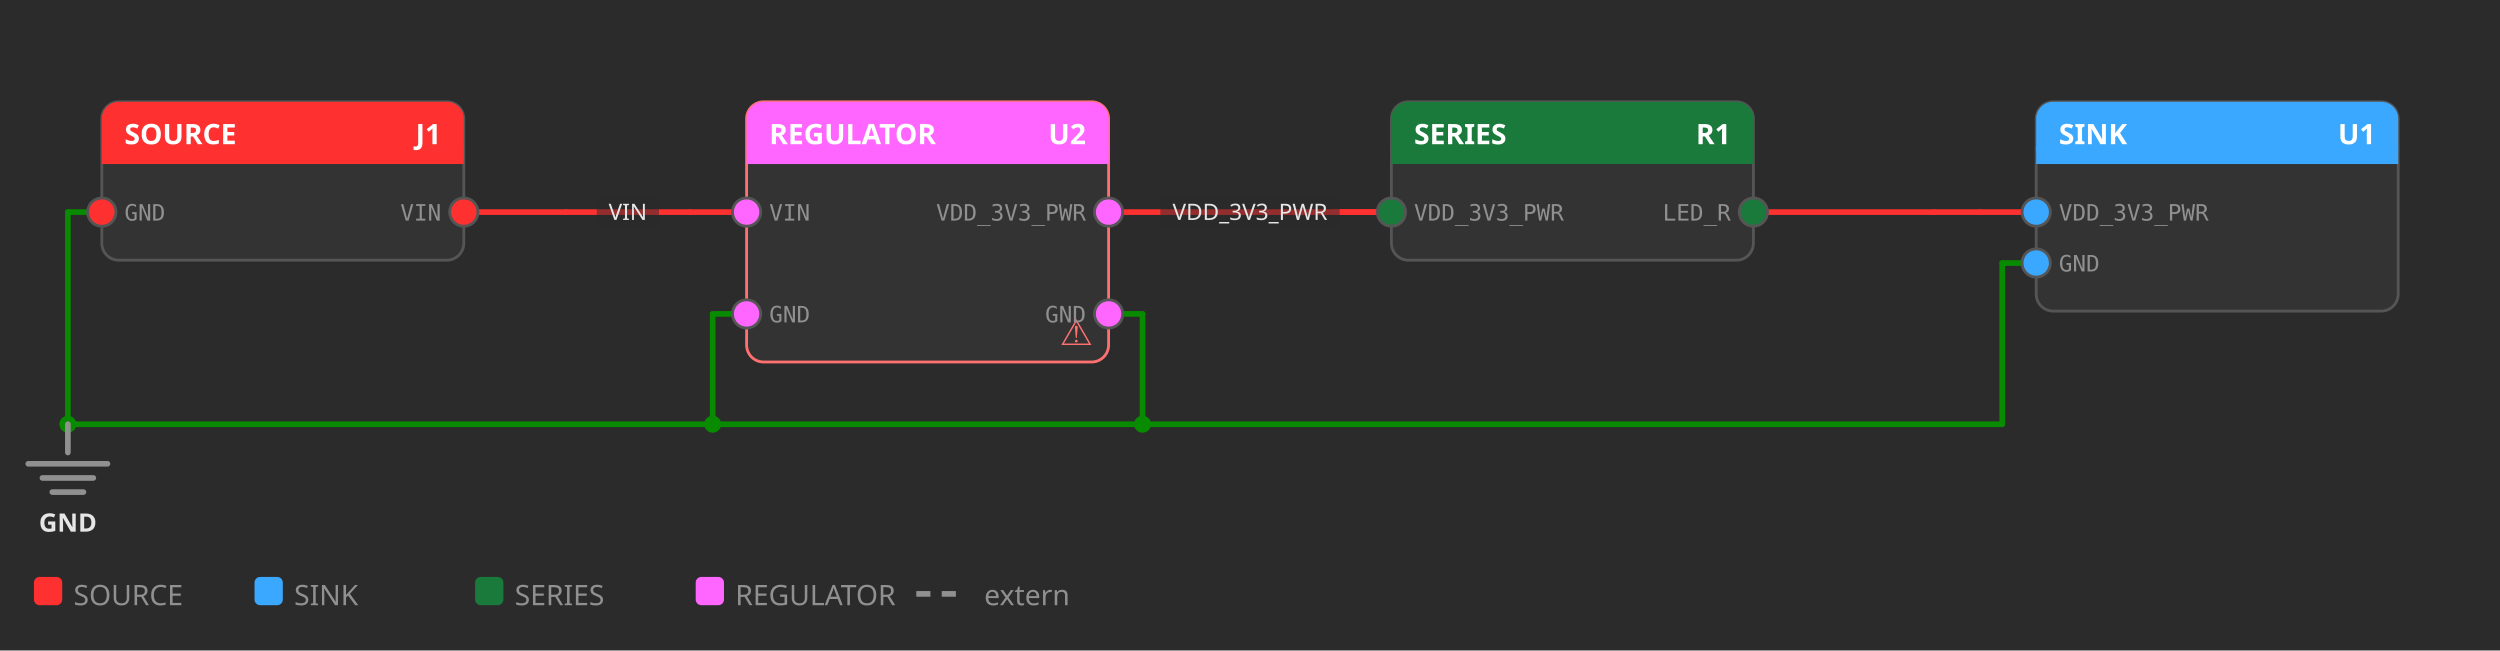
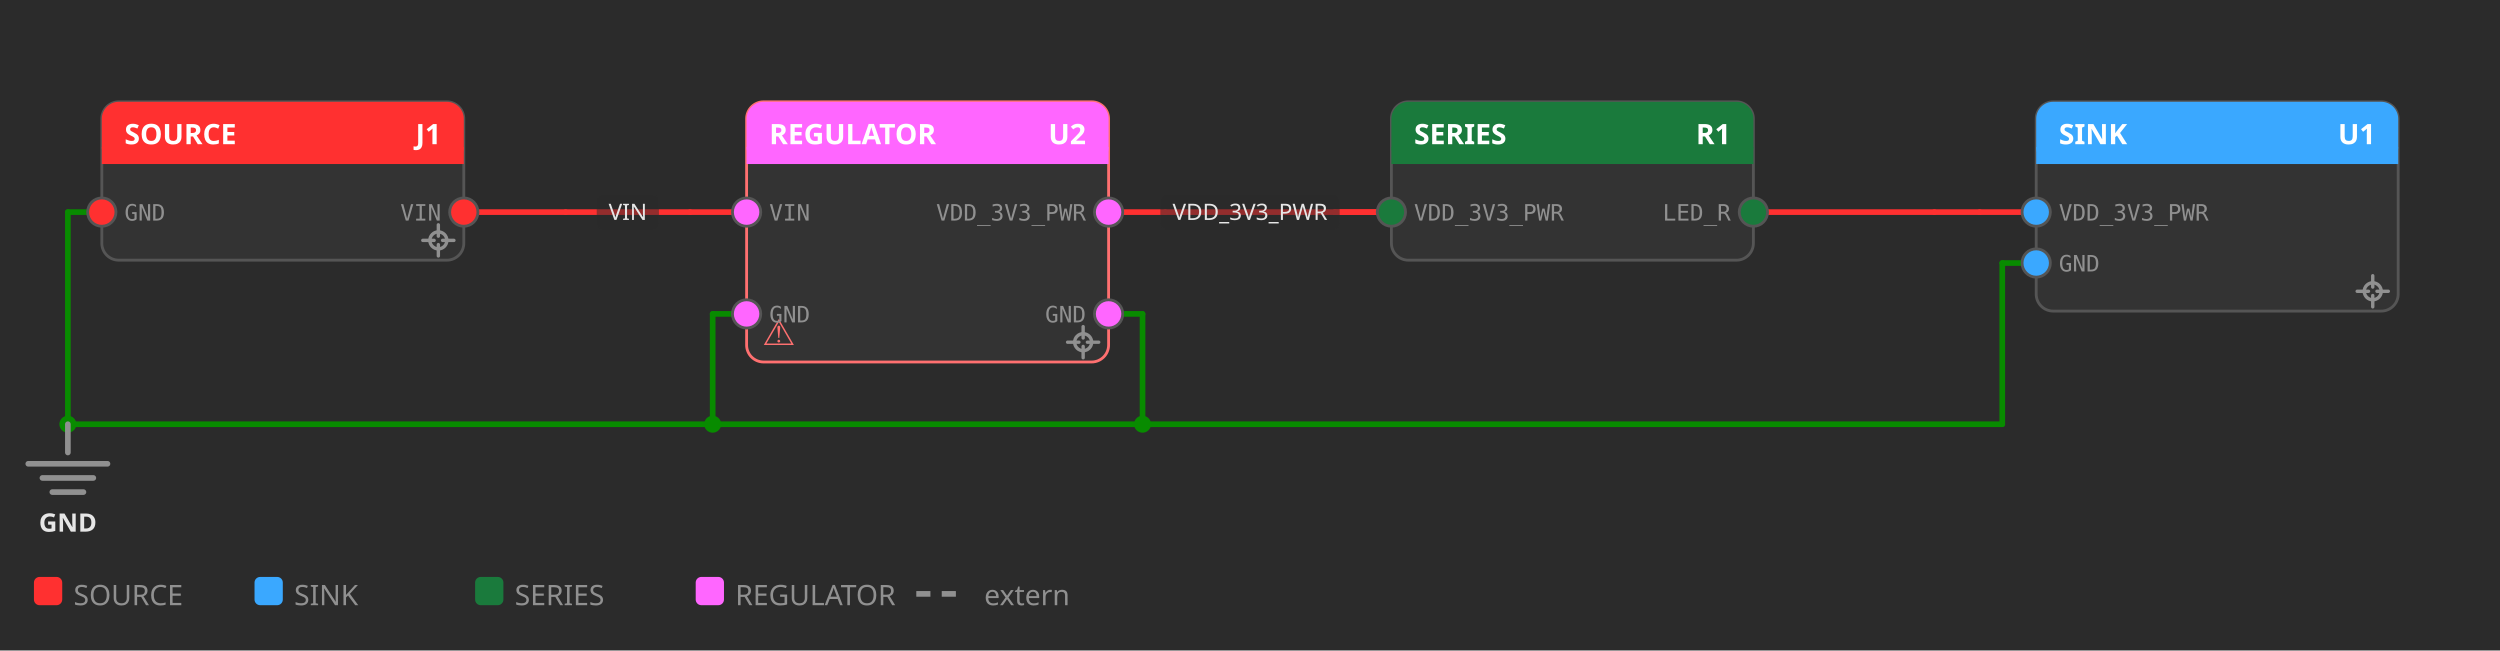
<svg xmlns="http://www.w3.org/2000/svg" width="884" height="230" viewBox="0 0 884 230">
  <rect width="100%" height="100%" fill="#2b2b2b" />
  <line x1="164" y1="75" x2="200" y2="75" stroke="#ff3030" stroke-width="2" stroke-linecap="round" />
  <line x1="200" y1="75" x2="244" y2="75" stroke="#ff3030" stroke-width="2" stroke-linecap="round" />
  <line x1="244" y1="75" x2="264" y2="75" stroke="#ff3030" stroke-width="2" stroke-linecap="round" />
  <line x1="392" y1="75" x2="412" y2="75" stroke="#ff3030" stroke-width="2" stroke-linecap="round" />
  <line x1="412" y1="75" x2="472" y2="75" stroke="#ff3030" stroke-width="2" stroke-linecap="round" />
  <line x1="472" y1="75" x2="492" y2="75" stroke="#ff3030" stroke-width="2" stroke-linecap="round" />
  <line x1="472" y1="75" x2="684" y2="75" stroke="#ff3030" stroke-width="2" stroke-linecap="round" />
  <line x1="684" y1="75" x2="700" y2="75" stroke="#ff3030" stroke-width="2" stroke-linecap="round" />
  <line x1="700" y1="75" x2="720" y2="75" stroke="#ff3030" stroke-width="2" stroke-linecap="round" />
  <line x1="24" y1="150" x2="708" y2="150" stroke="#088b00" stroke-width="2" stroke-linecap="round" />
  <line x1="24" y1="75" x2="36" y2="75" stroke="#088b00" stroke-width="2" stroke-linecap="round" />
  <line x1="252" y1="111" x2="264" y2="111" stroke="#088b00" stroke-width="2" stroke-linecap="round" />
  <line x1="392" y1="111" x2="404" y2="111" stroke="#088b00" stroke-width="2" stroke-linecap="round" />
  <line x1="708" y1="93" x2="720" y2="93" stroke="#088b00" stroke-width="2" stroke-linecap="round" />
  <path d="M 24,75 V 150" fill="none" stroke="#088b00" stroke-width="2" stroke-linecap="round" stroke-linejoin="round" />
  <path d="M 252,111 V 150" fill="none" stroke="#088b00" stroke-width="2" stroke-linecap="round" stroke-linejoin="round" />
  <path d="M 404,111 V 150" fill="none" stroke="#088b00" stroke-width="2" stroke-linecap="round" stroke-linejoin="round" />
  <path d="M 708,93 V 150" fill="none" stroke="#088b00" stroke-width="2" stroke-linecap="round" stroke-linejoin="round" />
  <circle cx="24" cy="150" r="3" fill="#088b00" />
  <circle cx="252" cy="150" r="3" fill="#088b00" />
  <circle cx="404" cy="150" r="3" fill="#088b00" />
  <line x1="24" y1="150" x2="24" y2="160" stroke="#909090" stroke-width="2" stroke-linecap="round" />
  <line x1="10" y1="164" x2="38" y2="164" stroke="#909090" stroke-width="2" stroke-linecap="round" />
  <line x1="15" y1="169" x2="33" y2="169" stroke="#909090" stroke-width="2" stroke-linecap="round" />
  <line x1="18.5" y1="174" x2="29.5" y2="174" stroke="#909090" stroke-width="2" stroke-linecap="round" />
  <text x="24" y="188" text-anchor="middle" fill="#e6e6e6" font-family="Segoe UI,sans-serif" font-size="9" font-weight="600">GND</text>
  <rect class="topo-hit" data-label="J1" x="36" y="36" width="128" height="56" rx="6" fill="#333333" stroke="#555555" stroke-width="1" />
  <rect x="36" y="36" width="128" height="22" rx="6" fill="#ff3030" />
  <rect x="36" y="52" width="128" height="6" fill="#ff3030" />
  <text x="44" y="51" fill="#ffffff" font-family="Segoe UI,sans-serif" font-size="10" font-weight="600">SOURCE</text>
  <text x="156" y="51" fill="#ffffff" text-anchor="end" font-family="Segoe UI,sans-serif" font-size="10" font-weight="600">J1</text>
+   <circle class="topo-jump" cx="155" cy="85" r="3" fill="none" stroke="#909090" stroke-width="1.2" />
+   <line x1="156.5" y1="85" x2="160.5" y2="85" stroke="#909090" stroke-width="1.2" stroke-linecap="round" />
+   <line x1="153.5" y1="85" x2="149.5" y2="85" stroke="#909090" stroke-width="1.2" stroke-linecap="round" />
+   <line x1="155" y1="86.5" x2="155" y2="90.5" stroke="#909090" stroke-width="1.2" stroke-linecap="round" />
+   <line x1="155" y1="83.5" x2="155" y2="79.5" stroke="#909090" stroke-width="1.2" stroke-linecap="round" />
  <circle cx="164" cy="75" r="5" fill="#ff3030" stroke="#555555" stroke-width="1" />
  <text x="156" y="78" text-anchor="end" fill="#909090" font-family="Consolas,monospace" font-size="8">VIN</text>
  <circle cx="36" cy="75" r="5" fill="#ff3030" stroke="#555555" stroke-width="1" />
  <text x="44" y="78" text-anchor="start" fill="#909090" font-family="Consolas,monospace" font-size="8">GND</text>
  <rect class="topo-hit" data-label="U2" x="264" y="36" width="128" height="92" rx="6" fill="#333333" stroke="#ff7070" stroke-width="1" />
  <rect x="264" y="36" width="128" height="22" rx="6" fill="#ff66ff" />
  <rect x="264" y="52" width="128" height="6" fill="#ff66ff" />
  <text x="272" y="51" fill="#ffffff" font-family="Segoe UI,sans-serif" font-size="10" font-weight="600">REGULATOR</text>
  <text x="384" y="51" fill="#ffffff" text-anchor="end" font-family="Segoe UI,sans-serif" font-size="10" font-weight="600">U2</text>
-   <text x="386" y="122" text-anchor="end" fill="#ff7070" font-size="12">⚠</text>
+   <text x="270" y="122" text-anchor="start" fill="#ff7070" font-size="12">⚠</text>
+   <circle class="topo-jump" cx="383" cy="121" r="3" fill="none" stroke="#909090" stroke-width="1.2" />
+   <line x1="384.5" y1="121" x2="388.5" y2="121" stroke="#909090" stroke-width="1.2" stroke-linecap="round" />
+   <line x1="381.5" y1="121" x2="377.5" y2="121" stroke="#909090" stroke-width="1.2" stroke-linecap="round" />
+   <line x1="383" y1="122.5" x2="383" y2="126.5" stroke="#909090" stroke-width="1.2" stroke-linecap="round" />
+   <line x1="383" y1="119.5" x2="383" y2="115.5" stroke="#909090" stroke-width="1.2" stroke-linecap="round" />
  <circle cx="264" cy="75" r="5" fill="#ff66ff" stroke="#555555" stroke-width="1" />
  <text x="272" y="78" text-anchor="start" fill="#909090" font-family="Consolas,monospace" font-size="8">VIN</text>
  <circle cx="392" cy="75" r="5" fill="#ff66ff" stroke="#555555" stroke-width="1" />
  <text x="384" y="78" text-anchor="end" fill="#909090" font-family="Consolas,monospace" font-size="8">VDD_3V3_PWR</text>
  <circle cx="264" cy="111" r="5" fill="#ff66ff" stroke="#555555" stroke-width="1" />
  <text x="272" y="114" text-anchor="start" fill="#909090" font-family="Consolas,monospace" font-size="8">GND</text>
  <circle cx="392" cy="111" r="5" fill="#ff66ff" stroke="#555555" stroke-width="1" />
  <text x="384" y="114" text-anchor="end" fill="#909090" font-family="Consolas,monospace" font-size="8">GND</text>
  <rect class="topo-hit" data-label="R1" x="492" y="36" width="128" height="56" rx="6" fill="#333333" stroke="#555555" stroke-width="1" />
  <rect x="492" y="36" width="128" height="22" rx="6" fill="#1a7a3c" />
  <rect x="492" y="52" width="128" height="6" fill="#1a7a3c" />
  <text x="500" y="51" fill="#ffffff" font-family="Segoe UI,sans-serif" font-size="10" font-weight="600">SERIES</text>
  <text x="612" y="51" fill="#ffffff" text-anchor="end" font-family="Segoe UI,sans-serif" font-size="10" font-weight="600">R1</text>
  <circle cx="492" cy="75" r="5" fill="#1a7a3c" stroke="#555555" stroke-width="1" />
  <text x="500" y="78" text-anchor="start" fill="#909090" font-family="Consolas,monospace" font-size="8">VDD_3V3_PWR</text>
  <circle cx="620" cy="75" r="5" fill="#1a7a3c" stroke="#555555" stroke-width="1" />
  <text x="612" y="78" text-anchor="end" fill="#909090" font-family="Consolas,monospace" font-size="8">LED_R</text>
  <rect class="topo-hit" data-label="U1" x="720" y="36" width="128" height="74" rx="6" fill="#333333" stroke="#555555" stroke-width="1" />
  <rect x="720" y="36" width="128" height="22" rx="6" fill="#3aa8ff" />
  <rect x="720" y="52" width="128" height="6" fill="#3aa8ff" />
  <text x="728" y="51" fill="#ffffff" font-family="Segoe UI,sans-serif" font-size="10" font-weight="600">SINK</text>
  <text x="840" y="51" fill="#ffffff" text-anchor="end" font-family="Segoe UI,sans-serif" font-size="10" font-weight="600">U1</text>
+   <circle class="topo-jump" cx="839" cy="103" r="3" fill="none" stroke="#909090" stroke-width="1.2" />
+   <line x1="840.5" y1="103" x2="844.5" y2="103" stroke="#909090" stroke-width="1.2" stroke-linecap="round" />
+   <line x1="837.5" y1="103" x2="833.5" y2="103" stroke="#909090" stroke-width="1.2" stroke-linecap="round" />
+   <line x1="839" y1="104.5" x2="839" y2="108.5" stroke="#909090" stroke-width="1.2" stroke-linecap="round" />
+   <line x1="839" y1="101.5" x2="839" y2="97.5" stroke="#909090" stroke-width="1.2" stroke-linecap="round" />
  <circle cx="720" cy="75" r="5" fill="#3aa8ff" stroke="#555555" stroke-width="1" />
  <text x="728" y="78" text-anchor="start" fill="#909090" font-family="Consolas,monospace" font-size="8">VDD_3V3_PWR</text>
  <circle cx="720" cy="93" r="5" fill="#3aa8ff" stroke="#555555" stroke-width="1" />
  <text x="728" y="96" text-anchor="start" fill="#909090" font-family="Consolas,monospace" font-size="8">GND</text>
  <rect x="211" y="69" width="22" height="12" fill="#2b2b2b" fill-opacity="0.5" stroke="none" rx="2" />
  <text x="222" y="75" text-anchor="middle" dominant-baseline="middle" fill="#e6e6e6" font-family="Segoe UI,sans-serif" font-size="8">VIN</text>
  <rect x="410.3" y="69" width="63.4" height="12" fill="#2b2b2b" fill-opacity="0.5" stroke="none" rx="2" />
  <text x="442" y="75" text-anchor="middle" dominant-baseline="middle" fill="#e6e6e6" font-family="Segoe UI,sans-serif" font-size="8">VDD_3V3_PWR</text>
  <rect x="12" y="204" width="10" height="10" rx="2" fill="#ff3030" />
  <text x="26" y="214" fill="#909090" font-family="Segoe UI,sans-serif" font-size="10">SOURCE</text>
  <rect x="90" y="204" width="10" height="10" rx="2" fill="#3aa8ff" />
  <text x="104" y="214" fill="#909090" font-family="Segoe UI,sans-serif" font-size="10">SINK</text>
  <rect x="168" y="204" width="10" height="10" rx="2" fill="#1a7a3c" />
  <text x="182" y="214" fill="#909090" font-family="Segoe UI,sans-serif" font-size="10">SERIES</text>
  <rect x="246" y="204" width="10" height="10" rx="2" fill="#ff66ff" />
  <text x="260" y="214" fill="#909090" font-family="Segoe UI,sans-serif" font-size="10">REGULATOR</text>
  <line x1="324" y1="210" x2="342" y2="210" stroke="#909090" stroke-width="2" stroke-dasharray="5 4" />
  <text x="348" y="214" fill="#909090" font-family="Segoe UI,sans-serif" font-size="10">extern</text>
</svg>
